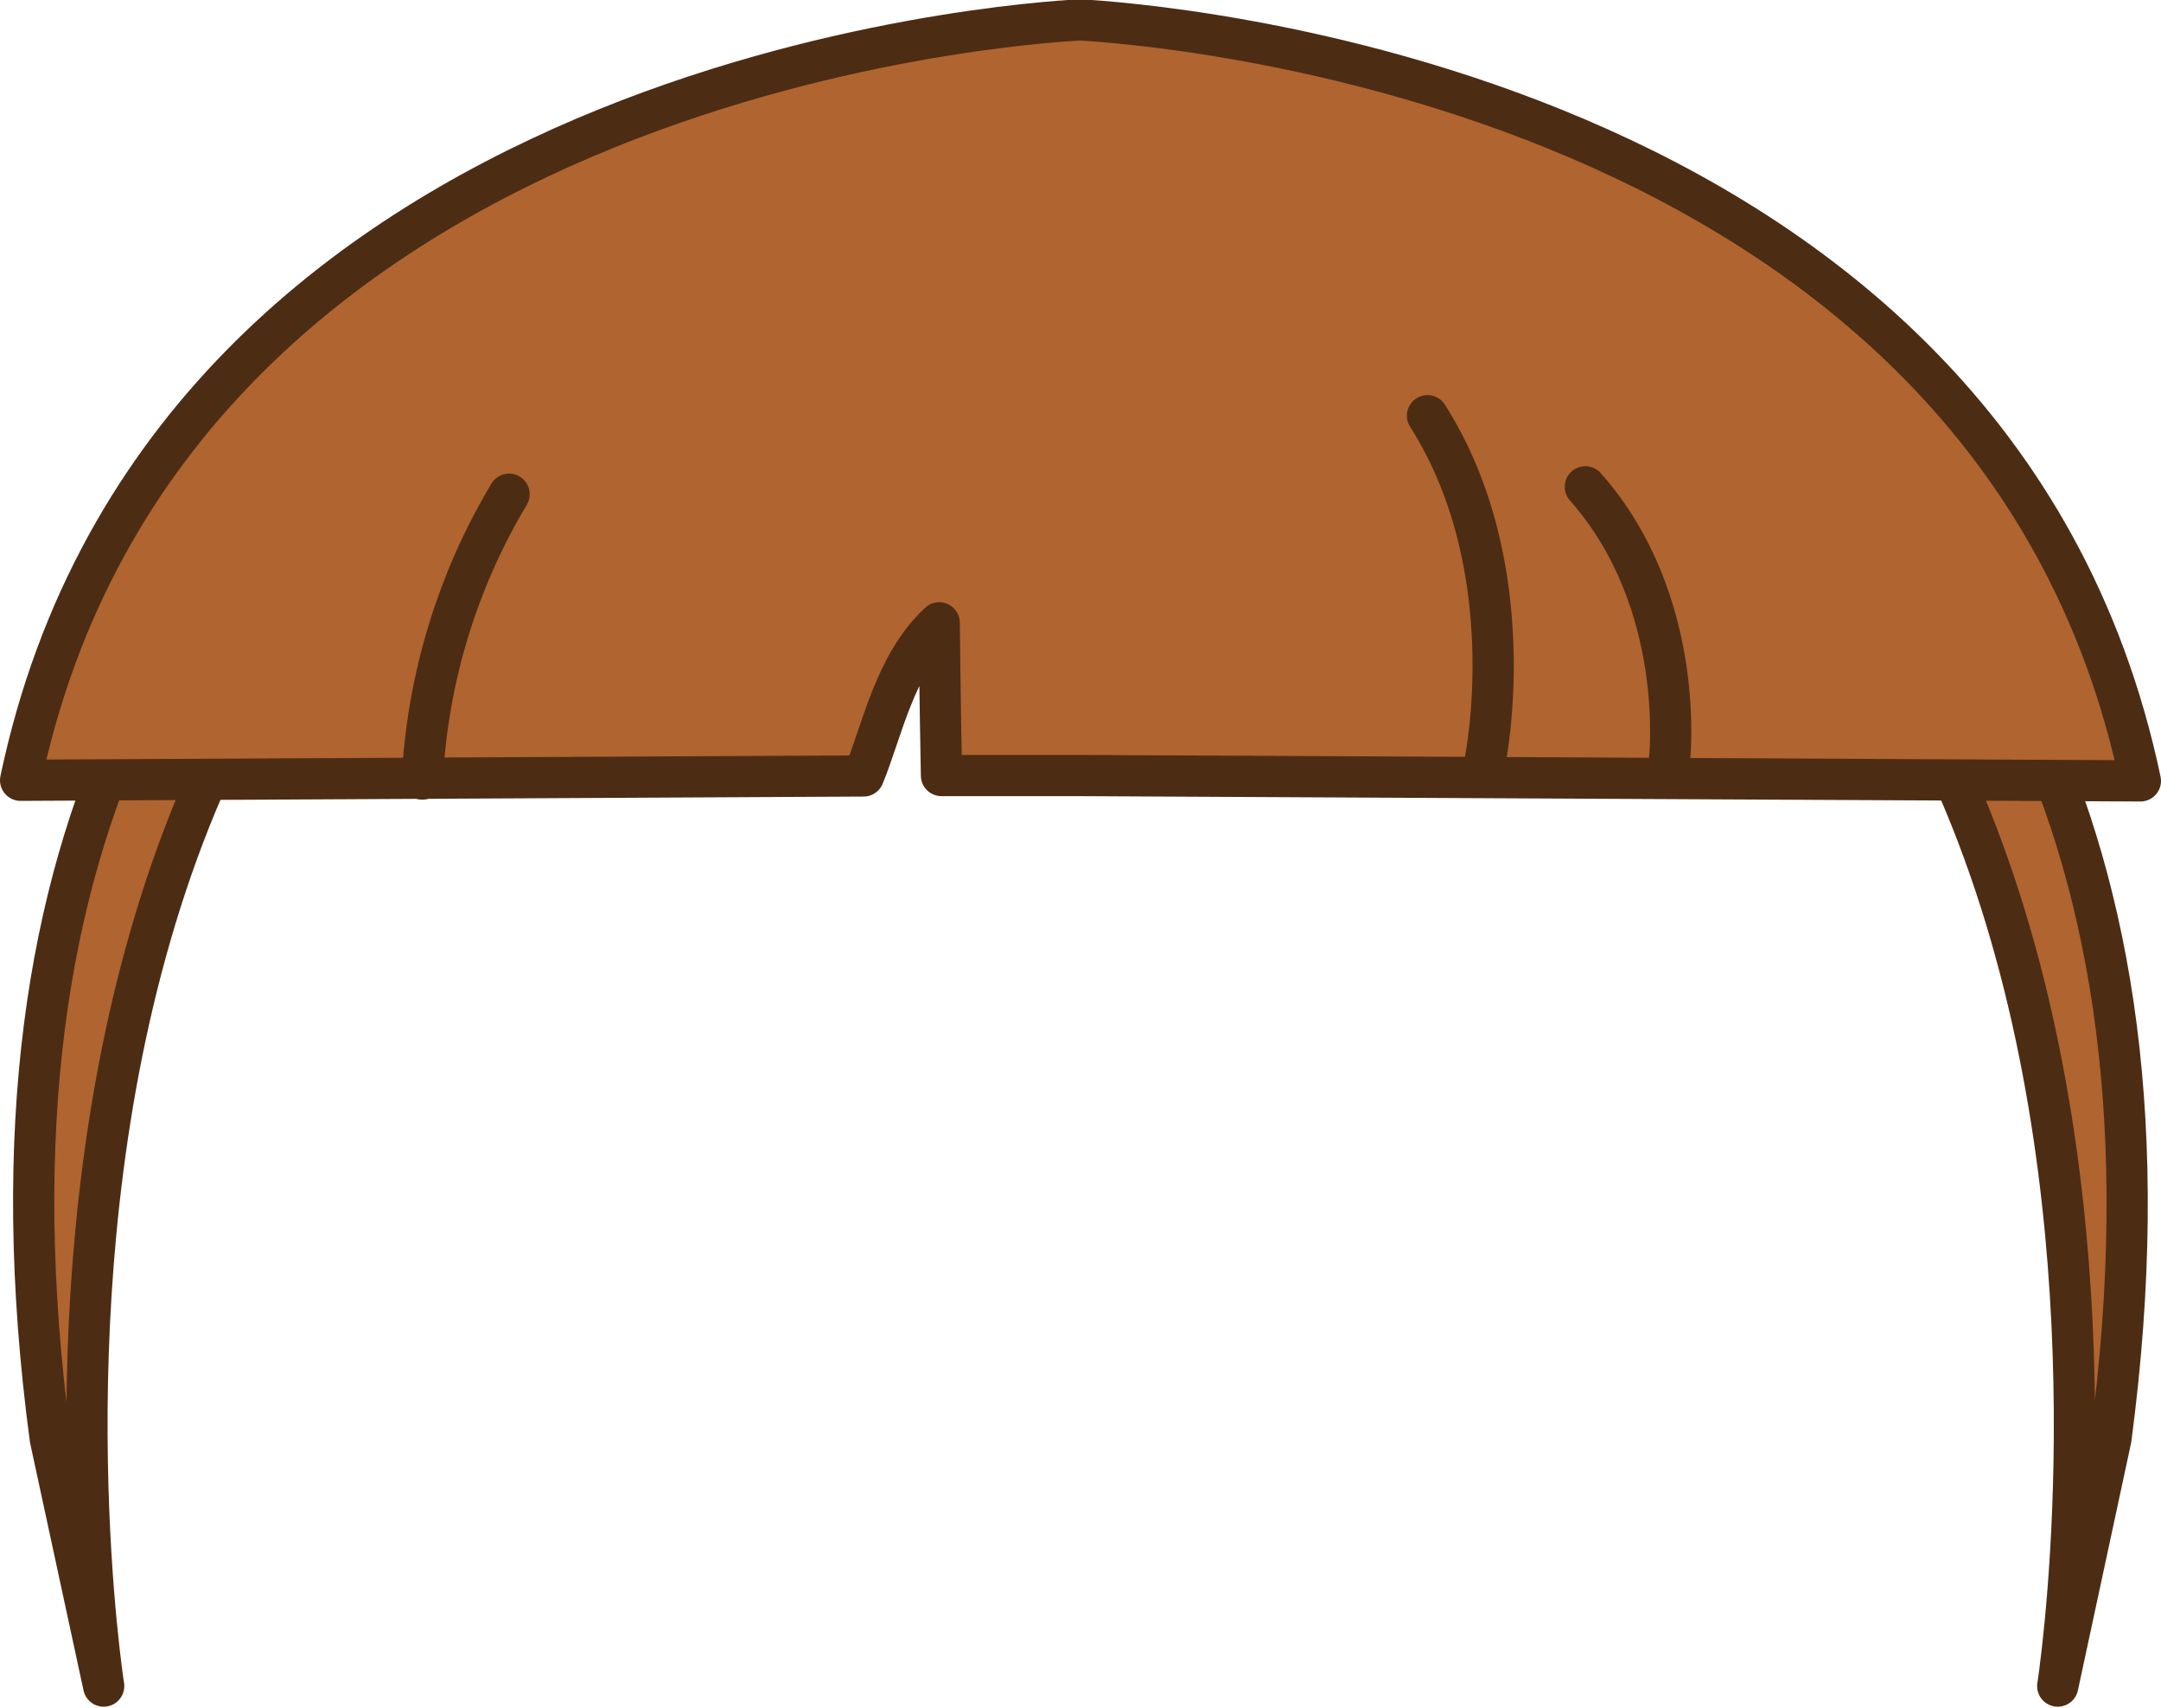
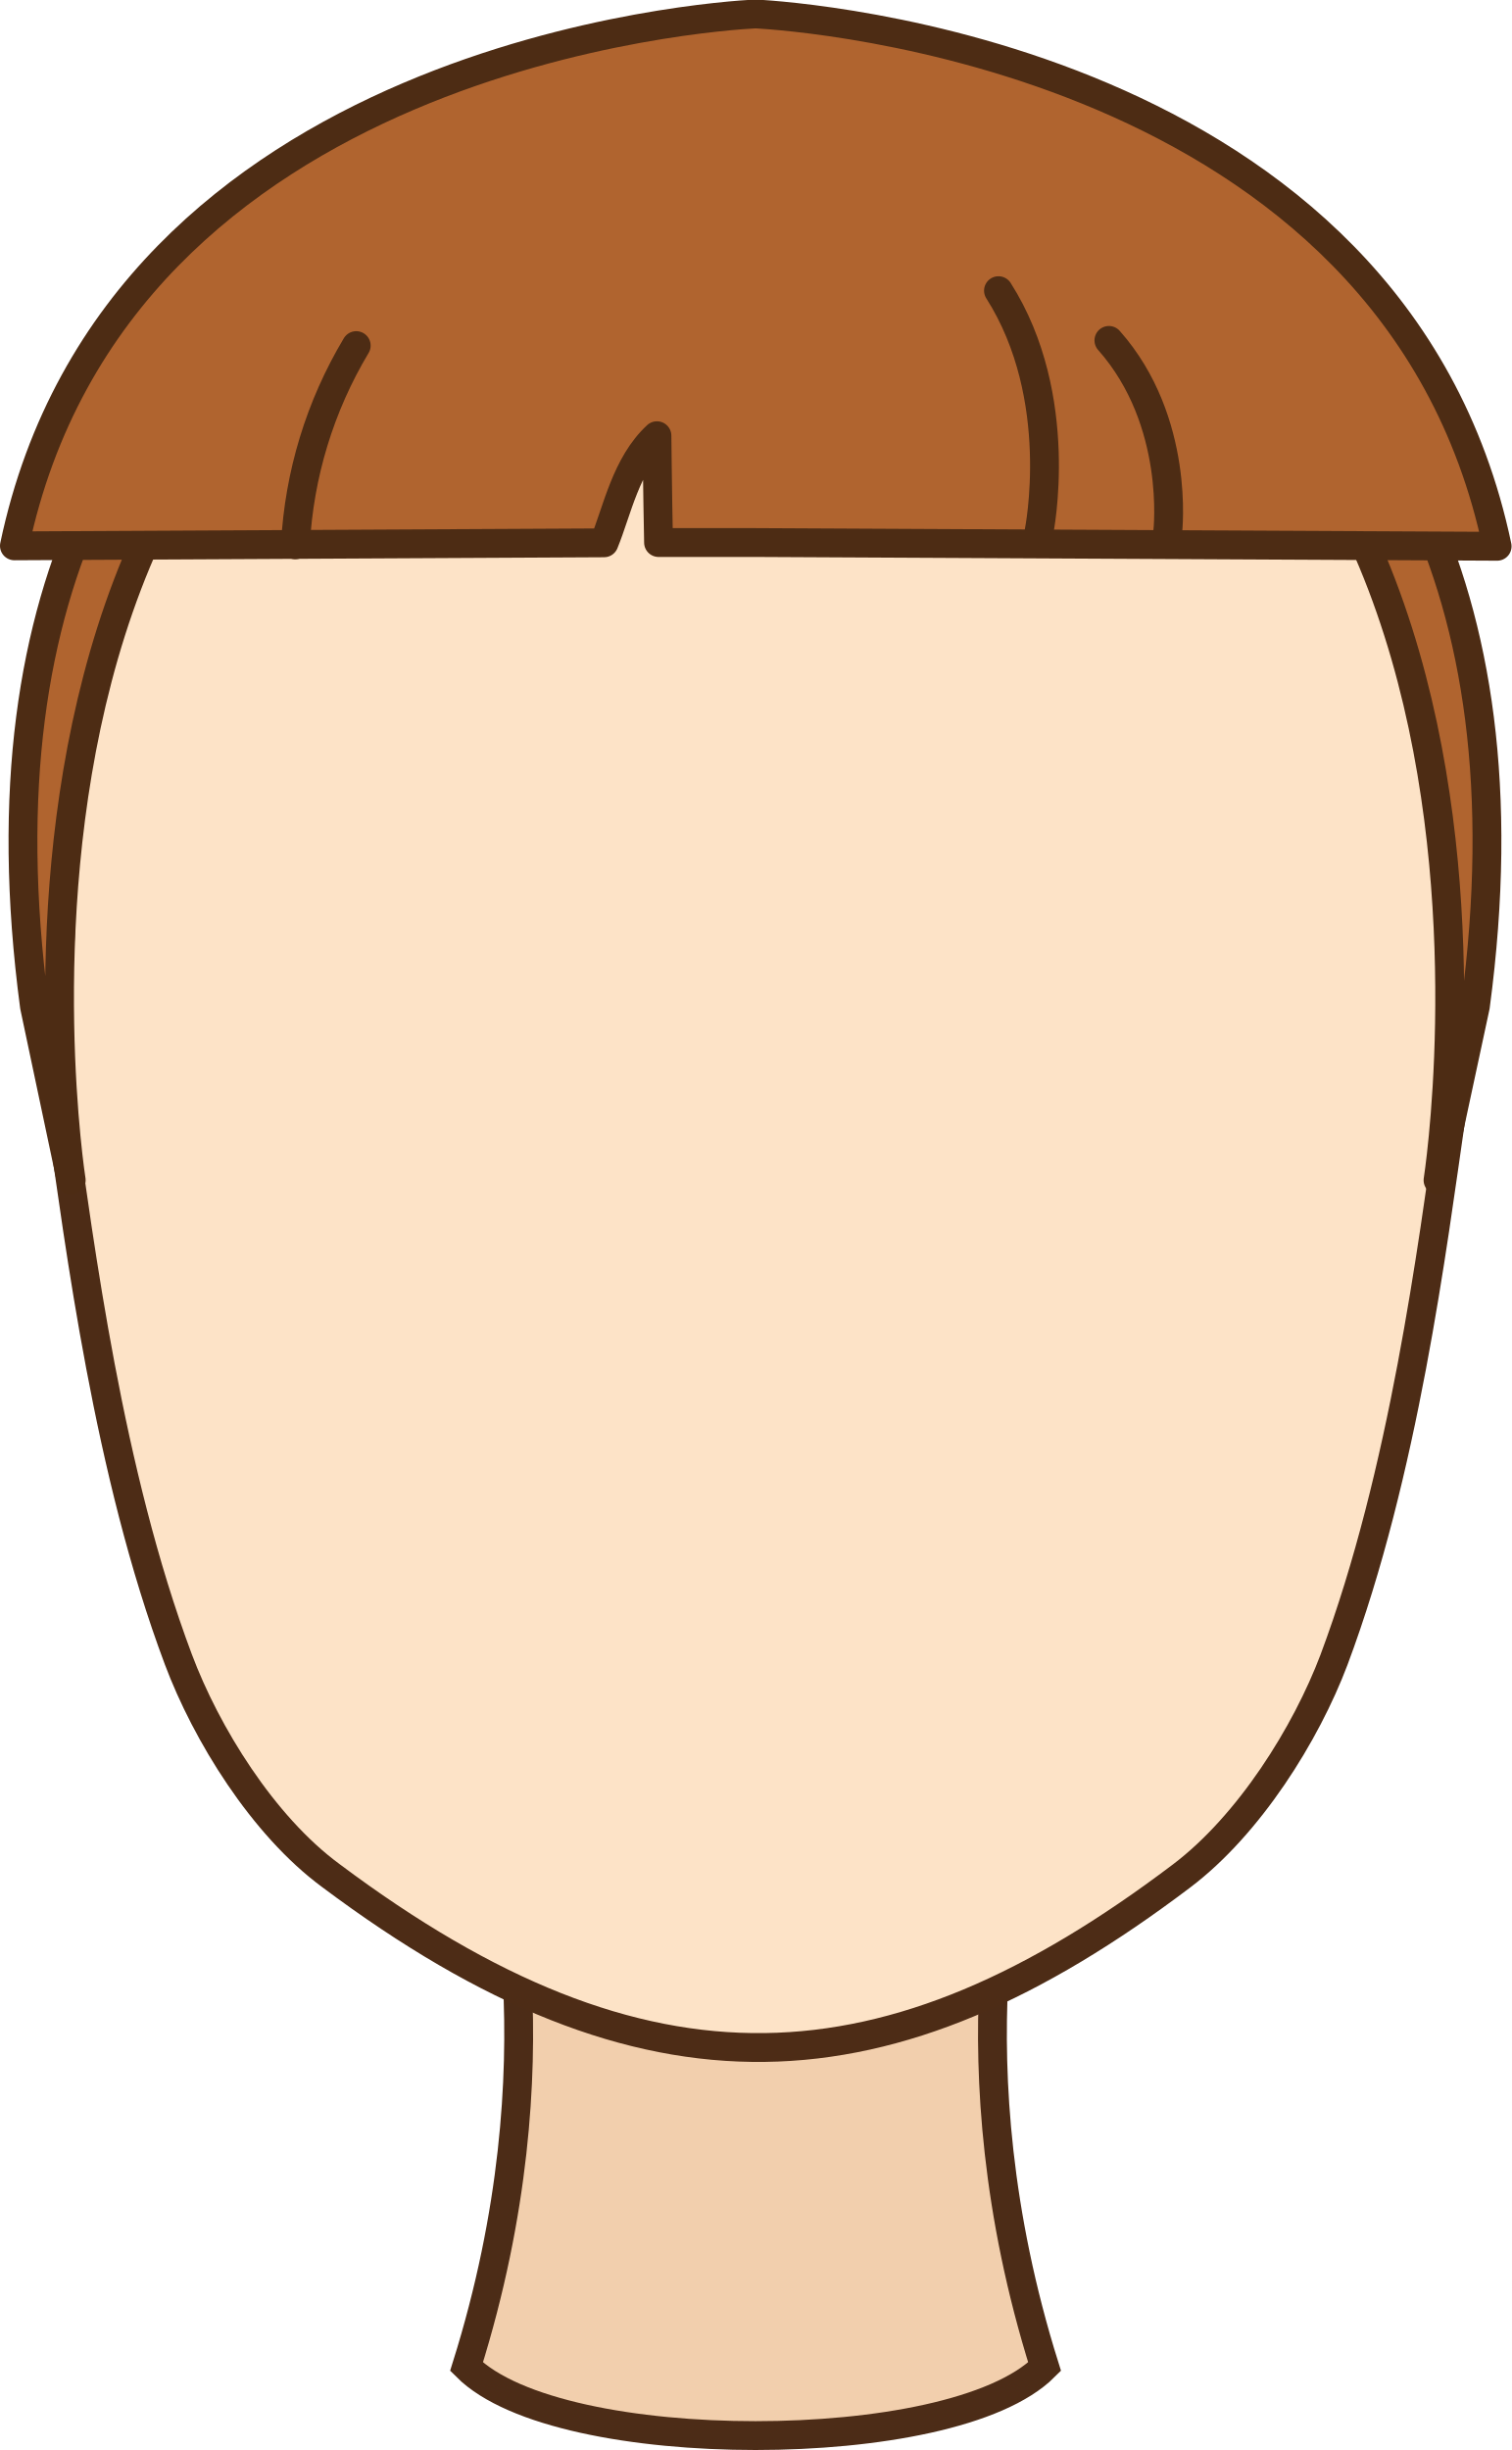
- <svg xmlns="http://www.w3.org/2000/svg" id="Layer_1" data-name="Layer 1" viewBox="0 0 104.85 82.86">
+ <svg xmlns="http://www.w3.org/2000/svg" id="Layer_1" data-name="Layer 1" viewBox="0 0 104.85 169.93">
  <defs>
-     <style>.cls-1{fill:#b0642f;stroke:#4d2c14;stroke-linecap:round;stroke-linejoin:round;stroke-width:2px;}</style>
+     <style>.cls-1{fill:#f2cfad;stroke:#4c2c17;}.cls-1,.cls-2{stroke-miterlimit:10;}.cls-1,.cls-2,.cls-3{stroke-width:2px;}.cls-2{fill:#fde3c7;stroke:#4d2c16;}.cls-3{fill:#b0642f;stroke:#4d2c14;stroke-linecap:round;stroke-linejoin:round;}</style>
  </defs>
-   <path class="cls-1" d="M167,65.72h-.12c-2.88.08-58,2.37-49.93,62.55l2.59,12s-10.92-69.57,47.4-69.75c58.33.18,47.41,69.75,47.41,69.75l2.58-12C224.91,68.09,169.83,65.8,167,65.72Z" transform="translate(-114.51 -58.46)" />
-   <path class="cls-1" d="M218.36,96.35l-51.42-.26-6.75,0c-.07-3.45-.11-7.41-.11-7.41-2.16,2-2.76,5.22-3.67,7.43l-40.9.21c7.17-34.09,48.62-36.75,51.35-36.89H167C169.74,59.6,211.19,62.26,218.36,96.35Z" transform="translate(-114.51 -58.46)" />
-   <path class="cls-1" d="M135,96.26a30,30,0,0,1,4.21-13.82" transform="translate(-114.51 -58.46)" />
-   <path class="cls-1" d="M186.57,95.36s1.92-9.32-2.8-16.73" transform="translate(-114.51 -58.46)" />
-   <path class="cls-1" d="M195.51,95.36s.89-7.66-4.08-13.28" transform="translate(-114.51 -58.46)" />
+   <path class="cls-1" d="M182.52,195.45h-36.1s4.74,15.77-2,37.22c3.25,3.25,11.69,4.78,20.05,4.78s16.8-1.53,20.05-4.78C177.78,211.22,182.52,195.45,182.52,195.45Z" transform="translate(-112.06 -68.52)" />
+   <path class="cls-2" d="M212.72,132.19c-.43-14.16-1.45-27.68-8.63-36.1-15.46-18.15-39.58-17.47-39.58-17.47s-24.13-.68-39.59,17.47c-7.18,8.42-8.2,21.94-8.63,36.1-.13,4.39-.66,9.31,0,13.66,1.31,9.07,3.27,24.78,8.14,37.76,1.93,5.15,5.85,11.52,10.58,15C156.9,215,173.7,214,194,198.65c4.72-3.56,8.66-9.89,10.59-15,4.87-13,6.82-28.69,8.14-37.76C213.39,141.5,212.86,136.58,212.72,132.19Z" transform="translate(-112.06 -68.52)" />
+   <path class="cls-3" d="M164.51,75.77h-.13c-2.88.08-57.95,2.38-49.93,62.55L117,150.38s-10.92-69.58,47.4-69.76c58.33.18,47.41,69.76,47.41,69.76l2.59-12.06C222.46,78.15,167.38,75.85,164.51,75.77Z" transform="translate(-112.06 -68.52)" />
+   <path class="cls-3" d="M215.91,106.41l-51.42-.26-6.75,0c-.07-3.45-.11-7.41-.11-7.41-2.16,2-2.76,5.22-3.67,7.43l-40.9.21c7.17-34.09,48.62-36.75,51.35-36.89h.15C167.29,69.66,208.74,72.32,215.91,106.41Z" transform="translate(-112.06 -68.52)" />
+   <path class="cls-3" d="M132.55,106.31a30,30,0,0,1,4.22-13.82" transform="translate(-112.06 -68.52)" />
+   <path class="cls-3" d="M184.13,105.41s1.91-9.32-2.81-16.73" transform="translate(-112.06 -68.52)" />
+   <path class="cls-3" d="M193.06,105.41s.9-7.66-4.08-13.28" transform="translate(-112.06 -68.52)" />
</svg>
